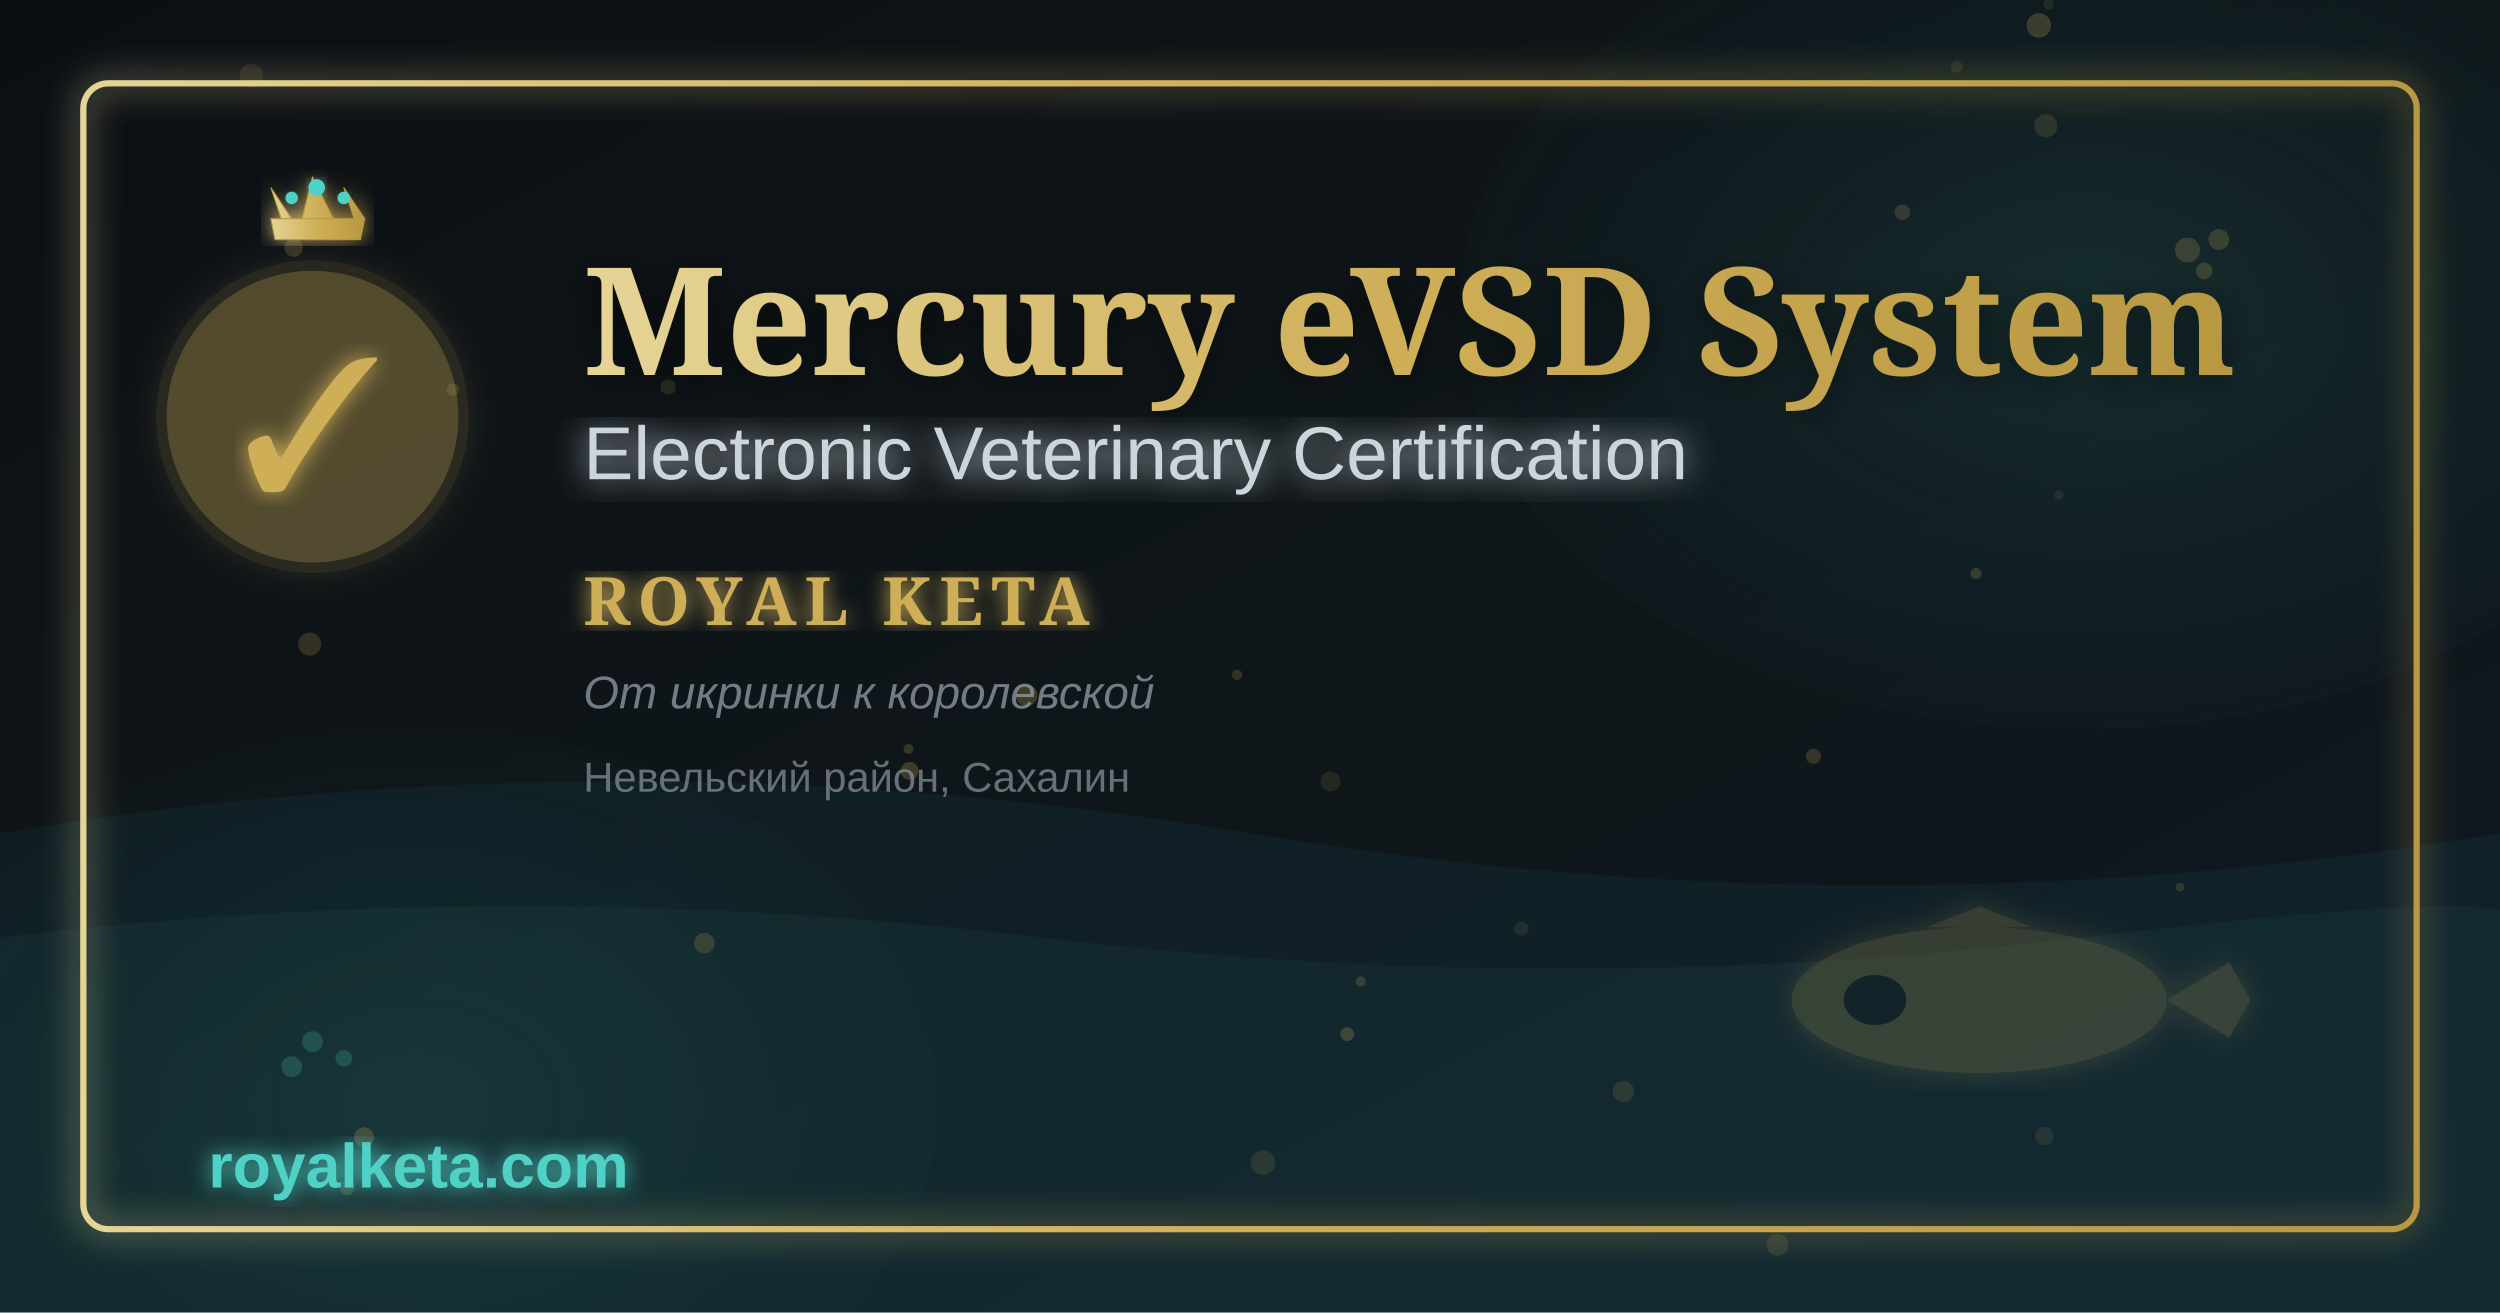
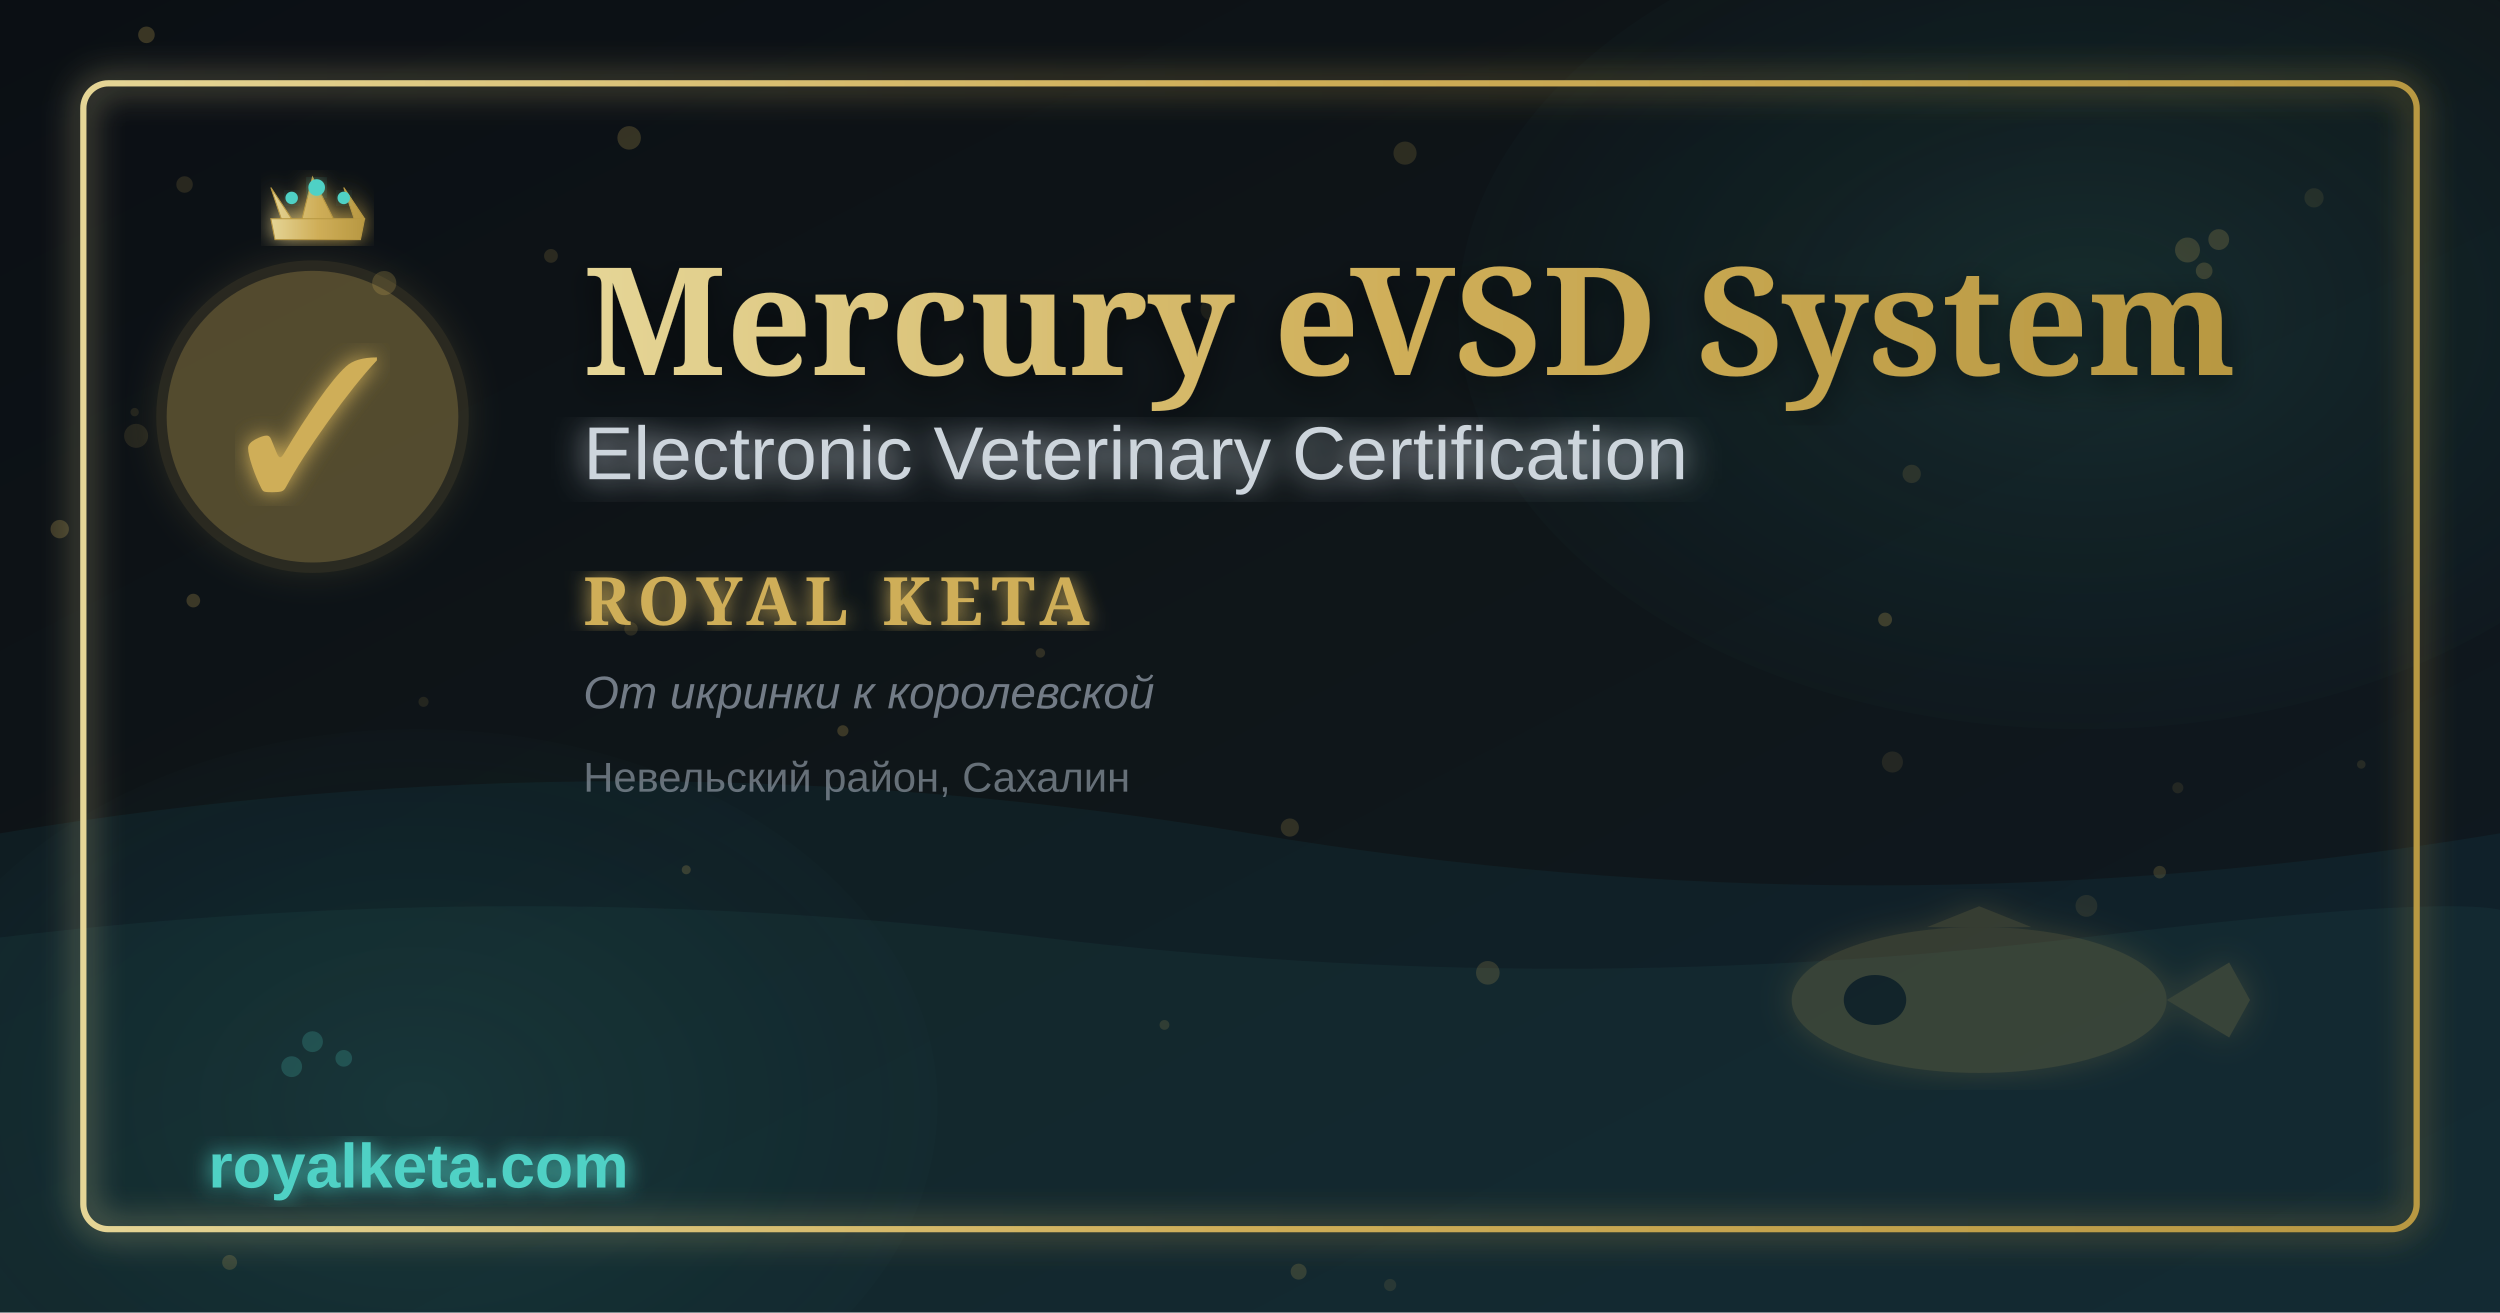
<svg xmlns="http://www.w3.org/2000/svg" width="1200" height="630">
  <defs>
    <linearGradient id="bgGradient" x1="0%" y1="0%" x2="100%" y2="100%">
      <stop offset="0%" style="stop-color:#0B0F14;stop-opacity:1" />
      <stop offset="50%" style="stop-color:#0F1619;stop-opacity:1" />
      <stop offset="100%" style="stop-color:#0F1922;stop-opacity:1" />
    </linearGradient>
    <linearGradient id="goldGradient" x1="0%" y1="0%" x2="100%" y2="0%">
      <stop offset="0%" style="stop-color:#E5D596;stop-opacity:1" />
      <stop offset="50%" style="stop-color:#CFAE58;stop-opacity:1" />
      <stop offset="100%" style="stop-color:#B89842;stop-opacity:1" />
    </linearGradient>
    <radialGradient id="oceanGradient" cx="50%" cy="50%" r="50%">
      <stop offset="0%" style="stop-color:#4FD1C5;stop-opacity:0.3" />
      <stop offset="100%" style="stop-color:#1E90A0;stop-opacity:0.05" />
    </radialGradient>
    <filter id="glow">
      <feGaussianBlur stdDeviation="5" result="coloredBlur" />
      <feMerge>
        <feMergeNode in="coloredBlur" />
        <feMergeNode in="SourceGraphic" />
      </feMerge>
    </filter>
    <filter id="softGlow">
      <feGaussianBlur stdDeviation="8" result="coloredBlur" />
      <feMerge>
        <feMergeNode in="coloredBlur" />
        <feMergeNode in="SourceGraphic" />
      </feMerge>
    </filter>
    <filter id="shadow">
      <feDropShadow dx="0" dy="4" stdDeviation="8" flood-color="#000000" flood-opacity="0.5" />
    </filter>
  </defs>
  <rect width="1200" height="630" fill="url(#bgGradient)" />
  <ellipse cx="1000" cy="150" rx="300" ry="200" fill="url(#oceanGradient)" opacity="0.4" />
  <ellipse cx="200" cy="530" rx="250" ry="180" fill="url(#oceanGradient)" opacity="0.3" />
  <path d="M 0 400 Q 300 350 600 400 T 1200 400 L 1200 630 L 0 630 Z" fill="#1E90A0" opacity="0.08" />
  <path d="M 0 450 Q 250 420 500 450 T 1000 450 T 1200 450 L 1200 630 L 0 630 Z" fill="#4FD1C5" opacity="0.05" />
-   <circle cx="913.127" cy="101.895" r="3.728" fill="#CFAE58" opacity="0.192" />
-   <circle cx="1046.397" cy="425.771" r="2.191" fill="#CFAE58" opacity="0.17" />
-   <circle cx="646.708" cy="496.409" r="3.299" fill="#CFAE58" opacity="0.229" />
-   <circle cx="730.268" cy="445.639" r="3.394" fill="#CFAE58" opacity="0.105" />
-   <circle cx="217.416" cy="187.022" r="2.95" fill="#CFAE58" opacity="0.176" />
-   <circle cx="981.323" cy="545.325" r="4.4" fill="#CFAE58" opacity="0.113" />
-   <circle cx="166.718" cy="570.084" r="3.608" fill="#CFAE58" opacity="0.188" />
-   <circle cx="436.583" cy="370.055" r="4.294" fill="#CFAE58" opacity="0.249" />
-   <circle cx="320.716" cy="185.797" r="3.672" fill="#CFAE58" opacity="0.157" />
-   <circle cx="338.099" cy="452.748" r="4.974" fill="#CFAE58" opacity="0.184" />
-   <circle cx="148.649" cy="309.138" r="5.544" fill="#CFAE58" opacity="0.197" />
-   <circle cx="978.622" cy="12.193" r="5.878" fill="#CFAE58" opacity="0.236" />
-   <circle cx="981.977" cy="60.367" r="5.542" fill="#CFAE58" opacity="0.146" />
-   <circle cx="948.517" cy="275.318" r="2.653" fill="#CFAE58" opacity="0.209" />
-   <circle cx="492.733" cy="333.776" r="5.222" fill="#CFAE58" opacity="0.25" />
-   <circle cx="853.188" cy="597.479" r="5.266" fill="#CFAE58" opacity="0.133" />
-   <circle cx="299.727" cy="144.262" r="2.156" fill="#CFAE58" opacity="0.172" />
-   <circle cx="638.618" cy="375.063" r="4.825" fill="#CFAE58" opacity="0.117" />
-   <circle cx="779.194" cy="523.92" r="5.142" fill="#CFAE58" opacity="0.14" />
-   <circle cx="939.287" cy="32.086" r="2.872" fill="#CFAE58" opacity="0.105" />
-   <circle cx="436.026" cy="359.488" r="2.383" fill="#CFAE58" opacity="0.209" />
-   <circle cx="606.226" cy="558.035" r="5.958" fill="#CFAE58" opacity="0.126" />
-   <circle cx="653.097" cy="471.121" r="2.401" fill="#CFAE58" opacity="0.193" />
-   <circle cx="988.21" cy="237.625" r="2.199" fill="#CFAE58" opacity="0.1" />
-   <circle cx="120.68" cy="36.344" r="5.673" fill="#CFAE58" opacity="0.11" />
-   <circle cx="140.98" cy="118.832" r="4.432" fill="#CFAE58" opacity="0.2" />
-   <circle cx="983.287" cy="2.199" r="2.504" fill="#CFAE58" opacity="0.111" />
-   <circle cx="593.807" cy="323.898" r="2.464" fill="#CFAE58" opacity="0.188" />
-   <circle cx="174.771" cy="545.867" r="4.773" fill="#CFAE58" opacity="0.234" />
-   <circle cx="870.46" cy="363.017" r="3.656" fill="#CFAE58" opacity="0.192" />
+   <circle cx="404.577" cy="350.799" r="2.685" fill="#CFAE58" opacity="0.23" />
+   <circle cx="70.294" cy="16.722" r="3.976" fill="#CFAE58" opacity="0.245" />
+   <circle cx="1001.477" cy="434.821" r="5.239" fill="#CFAE58" opacity="0.11" />
+   <circle cx="1133.418" cy="366.922" r="2.045" fill="#CFAE58" opacity="0.126" />
+   <circle cx="329.401" cy="417.491" r="2.162" fill="#CFAE58" opacity="0.213" />
+   <circle cx="499.384" cy="313.411" r="2.257" fill="#CFAE58" opacity="0.179" />
+   <circle cx="558.941" cy="491.959" r="2.354" fill="#CFAE58" opacity="0.159" />
+   <circle cx="302.88" cy="301.85" r="3.235" fill="#CFAE58" opacity="0.15" />
+   <circle cx="264.463" cy="122.83" r="3.316" fill="#CFAE58" opacity="0.156" />
+   <circle cx="714.153" cy="466.958" r="5.673" fill="#CFAE58" opacity="0.183" />
+   <circle cx="88.588" cy="88.562" r="3.96" fill="#CFAE58" opacity="0.15" />
+   <circle cx="28.675" cy="253.978" r="4.423" fill="#CFAE58" opacity="0.24" />
+   <circle cx="619.117" cy="397.222" r="4.361" fill="#CFAE58" opacity="0.176" />
+   <circle cx="904.857" cy="297.385" r="3.33" fill="#CFAE58" opacity="0.241" />
+   <circle cx="1045.354" cy="378.15" r="2.653" fill="#CFAE58" opacity="0.108" />
+   <circle cx="581.676" cy="148.498" r="5.393" fill="#CFAE58" opacity="0.11" />
+   <circle cx="301.991" cy="66.179" r="5.648" fill="#CFAE58" opacity="0.217" />
+   <circle cx="1110.735" cy="94.958" r="4.625" fill="#CFAE58" opacity="0.102" />
+   <circle cx="203.293" cy="336.889" r="2.423" fill="#CFAE58" opacity="0.115" />
+   <circle cx="1036.648" cy="418.637" r="3.024" fill="#CFAE58" opacity="0.185" />
+   <circle cx="64.627" cy="197.818" r="2.017" fill="#CFAE58" opacity="0.116" />
+   <circle cx="184.432" cy="135.889" r="5.812" fill="#CFAE58" opacity="0.215" />
+   <circle cx="110.212" cy="605.953" r="3.576" fill="#CFAE58" opacity="0.193" />
+   <circle cx="92.793" cy="288.281" r="3.284" fill="#CFAE58" opacity="0.238" />
+   <circle cx="908.356" cy="365.756" r="5.059" fill="#CFAE58" opacity="0.113" />
+   <circle cx="623.35" cy="610.387" r="3.825" fill="#CFAE58" opacity="0.186" />
+   <circle cx="917.615" cy="227.471" r="4.403" fill="#CFAE58" opacity="0.135" />
+   <circle cx="65.335" cy="209.204" r="5.768" fill="#CFAE58" opacity="0.122" />
+   <circle cx="674.411" cy="73.496" r="5.556" fill="#CFAE58" opacity="0.161" />
+   <circle cx="667.253" cy="616.813" r="2.931" fill="#CFAE58" opacity="0.117" />
  <rect x="40" y="40" width="1120" height="550" fill="none" stroke="url(#goldGradient)" stroke-width="3" rx="12" filter="url(#softGlow)" />
  <circle cx="150" cy="200" r="75" fill="#CFAE58" opacity="0.15" filter="url(#softGlow)" />
  <circle cx="150" cy="200" r="70" fill="#CFAE58" opacity="0.25" />
  <text x="150" y="235" font-size="90" text-anchor="middle" fill="#CFAE58" filter="url(#glow)">✓</text>
  <g transform="translate(100, 70)">
    <path d="M 30 20 L 40 35 L 35 35 Z M 50 15 L 60 35 L 45 35 Z M 65 20 L 75 35 L 70 35 Z M 30 35 L 75 35 L 73 45 L 32 45 Z" fill="url(#goldGradient)" filter="url(#glow)" stroke="#B89842" stroke-width="0.5" />
    <circle cx="40" cy="25" r="3" fill="#4FD1C5" filter="url(#glow)" />
    <circle cx="52" cy="20" r="4" fill="#4FD1C5" filter="url(#glow)" />
    <circle cx="65" cy="25" r="3" fill="#4FD1C5" filter="url(#glow)" />
  </g>
  <text x="280" y="180" font-family="Georgia, serif" font-size="72" font-weight="bold" fill="url(#goldGradient)" filter="url(#shadow)">Mercury eVSD System</text>
  <text x="280" y="230" font-family="Arial, sans-serif" font-size="36" fill="#D6DEE6" opacity="0.95" filter="url(#softGlow)">Electronic Veterinary Certification</text>
  <text x="280" y="300" font-family="Georgia, serif" font-size="32" font-weight="bold" fill="#CFAE58" letter-spacing="4" filter="url(#glow)">ROYAL KETA</text>
  <text x="280" y="340" font-family="Arial, sans-serif" font-size="22" font-style="italic" fill="#8B95A1" opacity="0.8">От икринки к королевской</text>
  <text x="280" y="380" font-family="Arial, sans-serif" font-size="20" fill="#8B95A1" opacity="0.7">Невельский район, Сахалин</text>
  <text x="100" y="570" font-family="Arial, sans-serif" font-size="30" font-weight="bold" fill="#4FD1C5" filter="url(#glow)">royalketa.com</text>
  <g transform="translate(950, 480)" opacity="0.2" filter="url(#softGlow)">
    <ellipse cx="0" cy="0" rx="90" ry="35" fill="#CFAE58" />
    <path d="M 90 0 L 120 -18 L 130 0 L 120 18 Z" fill="#CFAE58" />
    <path d="M -25 -35 L 0 -45 L 25 -35 Z" fill="#CFAE58" />
    <ellipse cx="-50" cy="0" rx="15" ry="12" fill="#0B0F14" />
  </g>
  <g opacity="0.2">
    <circle cx="1050" cy="120" r="6" fill="#CFAE58" />
    <circle cx="1065" cy="115" r="5" fill="#CFAE58" />
    <circle cx="1058" cy="130" r="4" fill="#CFAE58" />
    <circle cx="150" cy="500" r="5" fill="#4FD1C5" />
    <circle cx="165" cy="508" r="4" fill="#4FD1C5" />
    <circle cx="140" cy="512" r="5" fill="#4FD1C5" />
  </g>
</svg>
